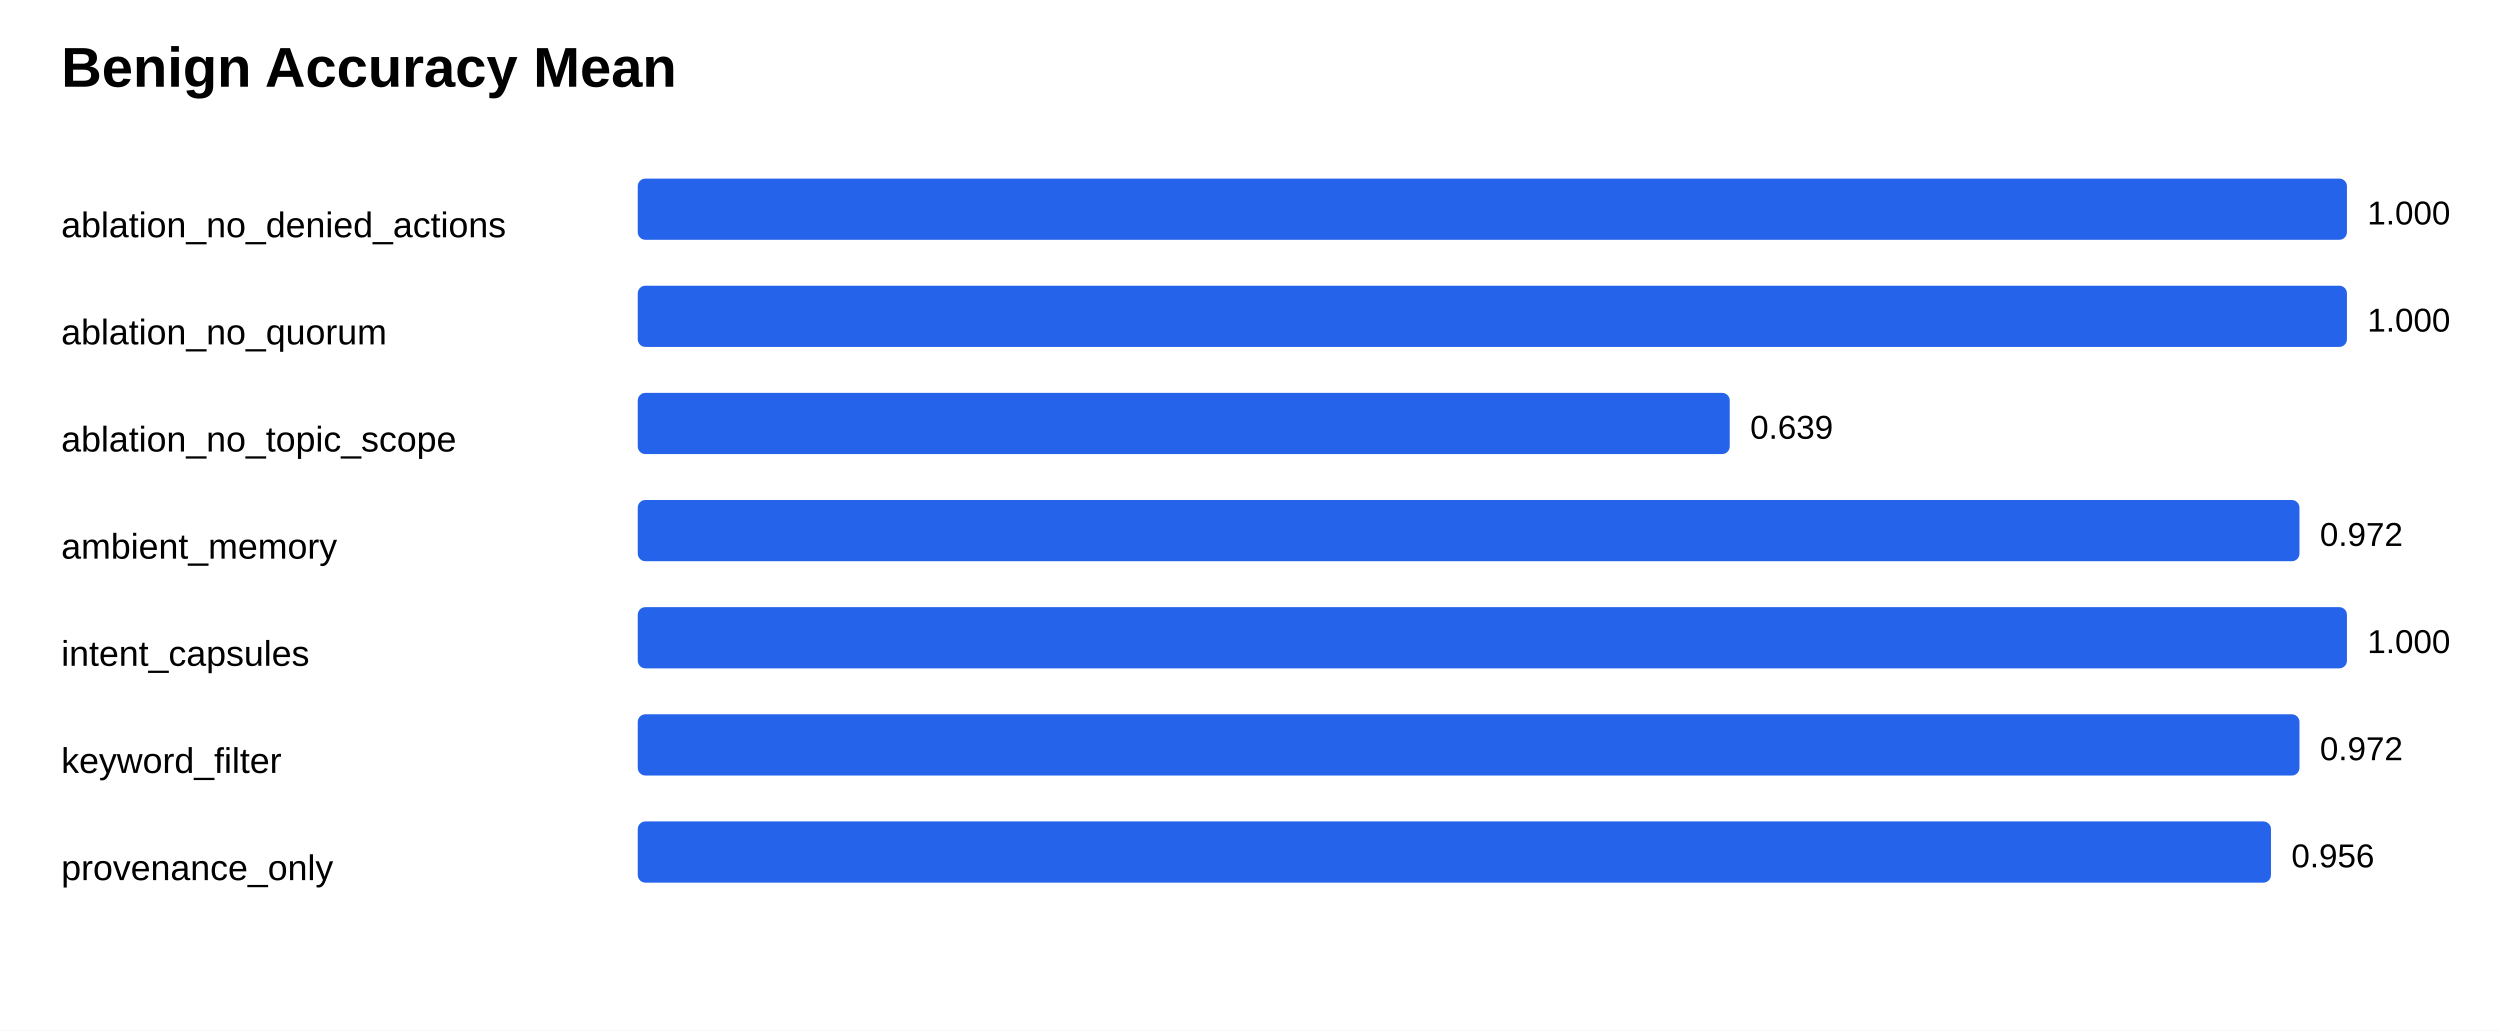
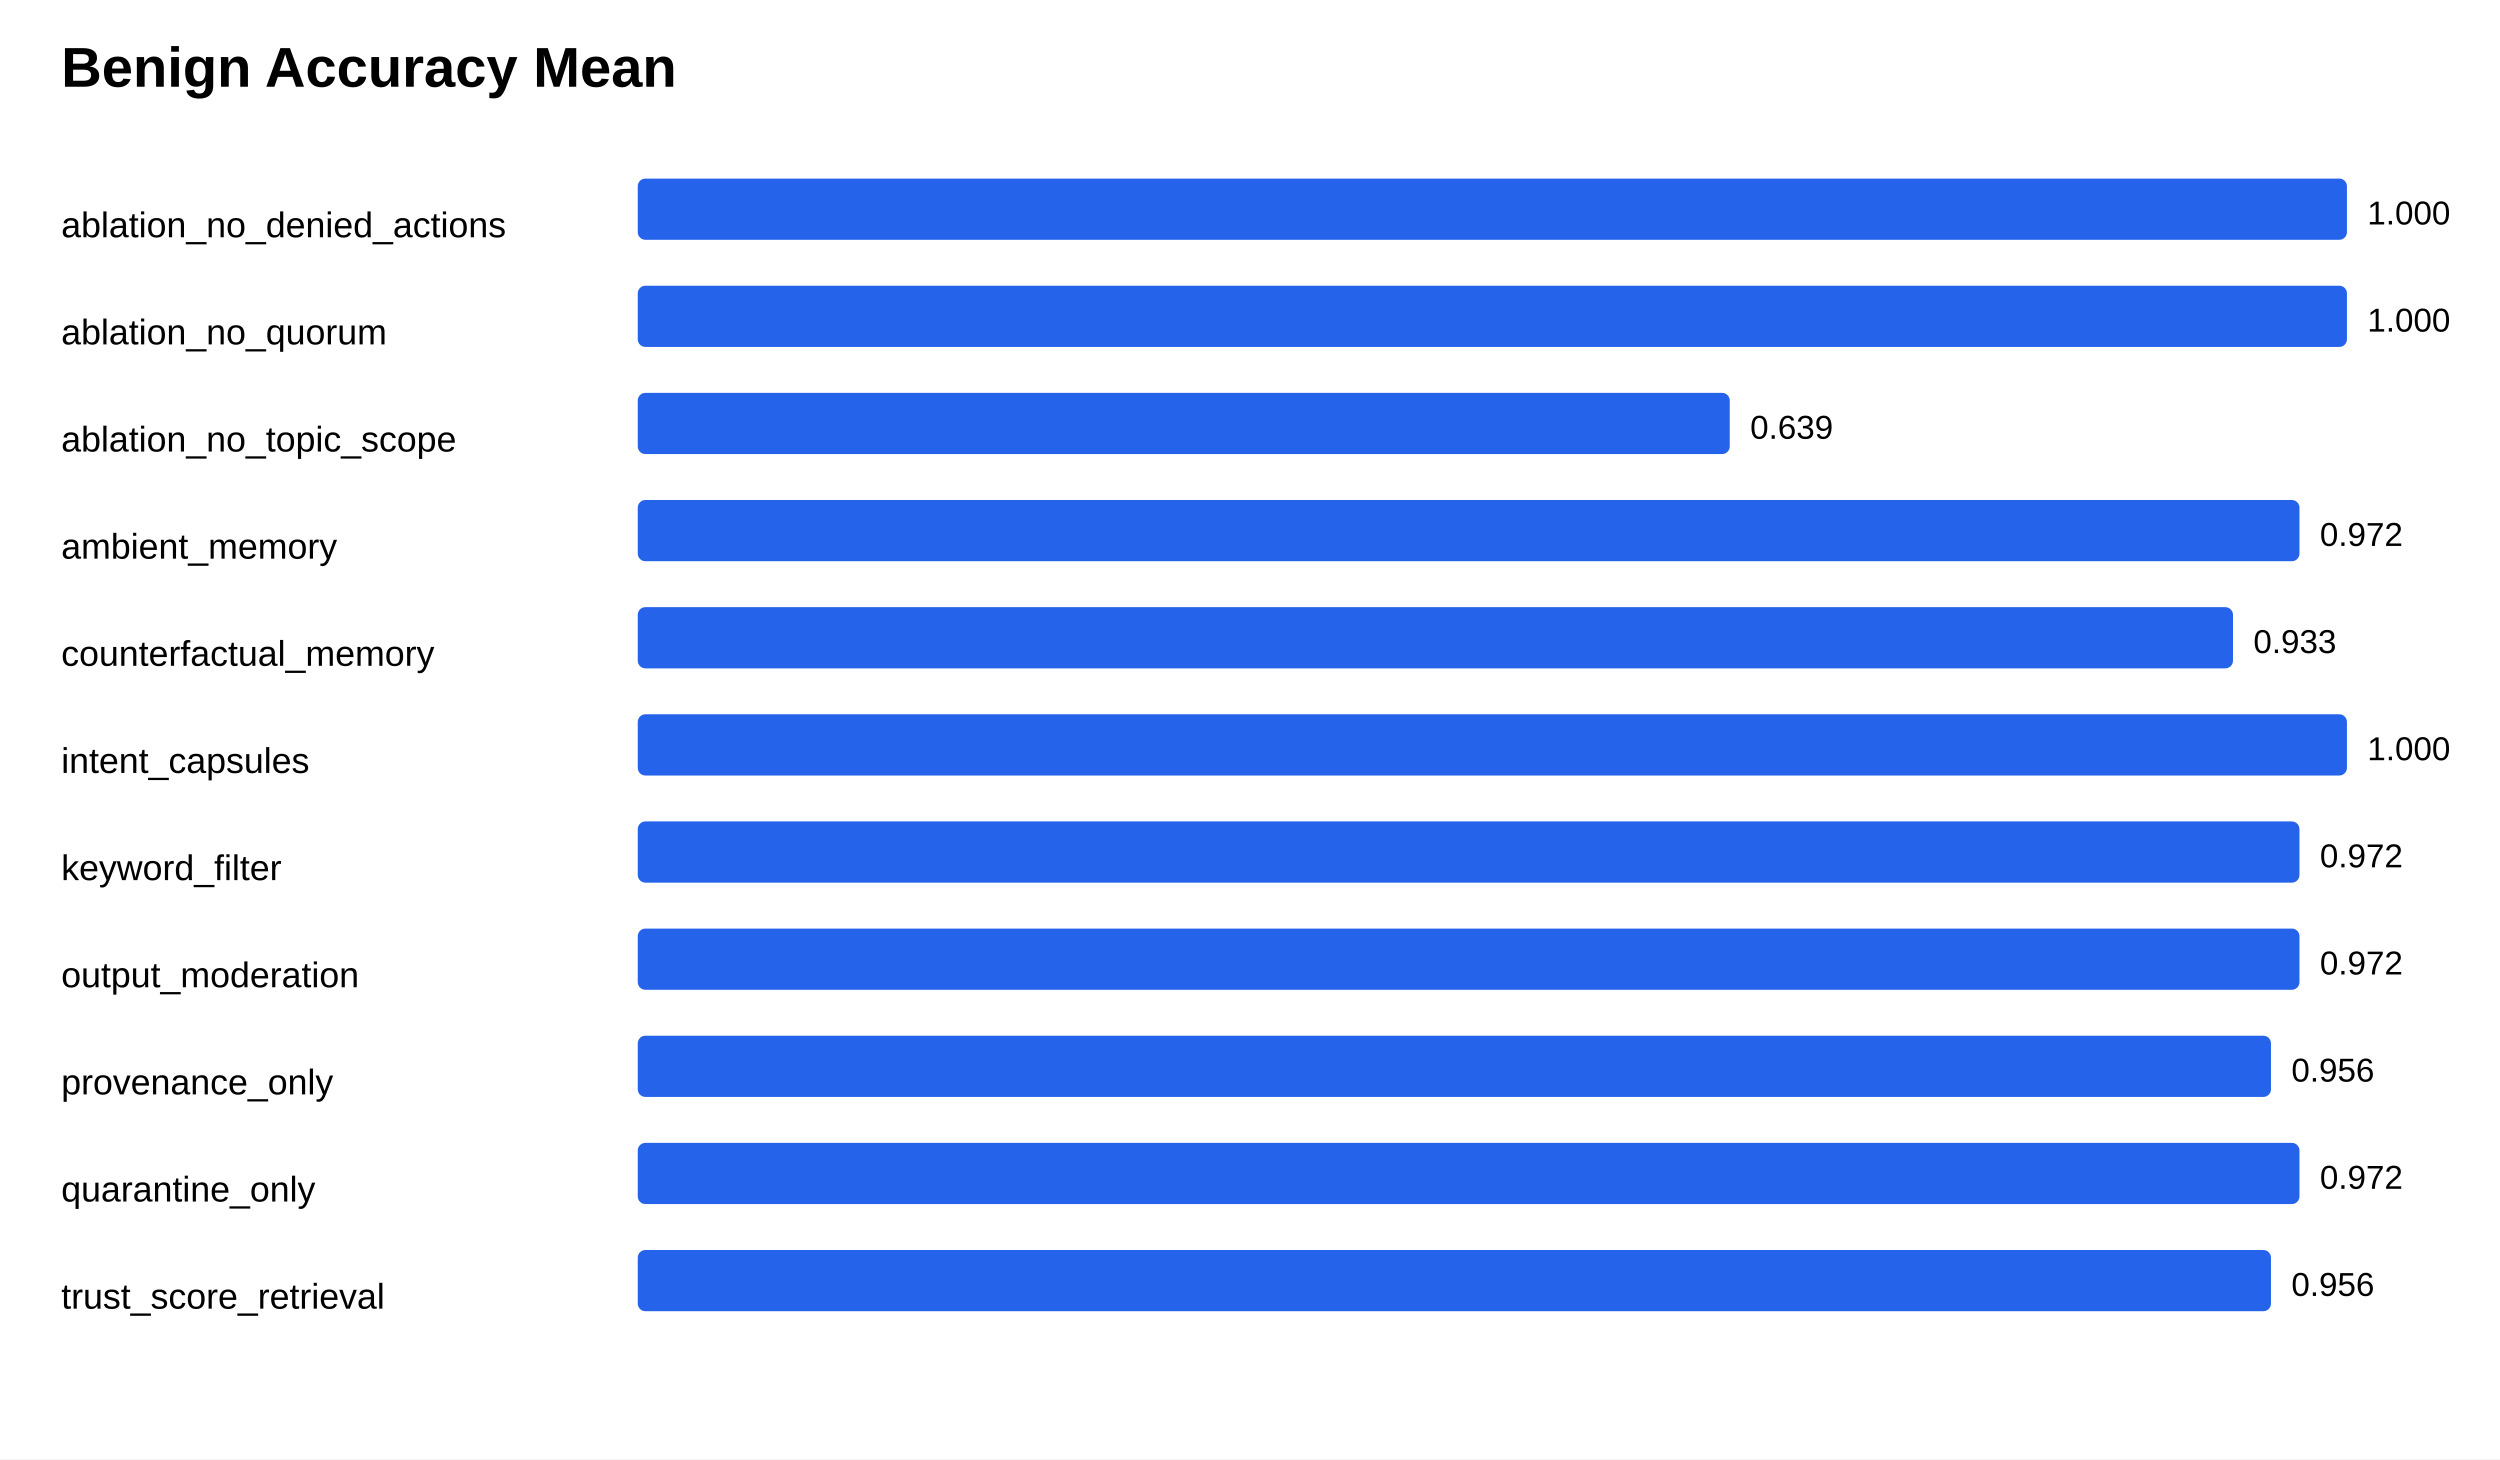
- <svg xmlns="http://www.w3.org/2000/svg" width="980" height="404" viewBox="0 0 980 404">
+ <svg xmlns="http://www.w3.org/2000/svg" width="980" height="572" viewBox="0 0 980 572">
  <rect width="100%" height="100%" fill="white" />
  <text x="24" y="34" font-family="Arial" font-size="22" font-weight="700">Benign Accuracy Mean</text>
  <text x="24" y="93" font-family="Arial" font-size="14">ablation_no_denied_actions</text>
  <rect x="250" y="70" width="670.00" height="24" rx="3" fill="#2563eb" />
  <text x="928.00" y="88" font-family="Arial" font-size="13">1.000</text>
  <text x="24" y="135" font-family="Arial" font-size="14">ablation_no_quorum</text>
  <rect x="250" y="112" width="670.00" height="24" rx="3" fill="#2563eb" />
  <text x="928.00" y="130" font-family="Arial" font-size="13">1.000</text>
  <text x="24" y="177" font-family="Arial" font-size="14">ablation_no_topic_scope</text>
  <rect x="250" y="154" width="428.06" height="24" rx="3" fill="#2563eb" />
  <text x="686.06" y="172" font-family="Arial" font-size="13">0.639</text>
  <text x="24" y="219" font-family="Arial" font-size="14">ambient_memory</text>
  <rect x="250" y="196" width="651.39" height="24" rx="3" fill="#2563eb" />
  <text x="909.39" y="214" font-family="Arial" font-size="13">0.972</text>
-   <text x="24" y="261" font-family="Arial" font-size="14">intent_capsules</text>
-   <rect x="250" y="238" width="670.00" height="24" rx="3" fill="#2563eb" />
-   <text x="928.00" y="256" font-family="Arial" font-size="13">1.000</text>
-   <text x="24" y="303" font-family="Arial" font-size="14">keyword_filter</text>
-   <rect x="250" y="280" width="651.39" height="24" rx="3" fill="#2563eb" />
-   <text x="909.39" y="298" font-family="Arial" font-size="13">0.972</text>
-   <text x="24" y="345" font-family="Arial" font-size="14">provenance_only</text>
-   <rect x="250" y="322" width="640.22" height="24" rx="3" fill="#2563eb" />
-   <text x="898.22" y="340" font-family="Arial" font-size="13">0.956</text>
+   <text x="24" y="261" font-family="Arial" font-size="14">counterfactual_memory</text>
+   <rect x="250" y="238" width="625.33" height="24" rx="3" fill="#2563eb" />
+   <text x="883.33" y="256" font-family="Arial" font-size="13">0.933</text>
+   <text x="24" y="303" font-family="Arial" font-size="14">intent_capsules</text>
+   <rect x="250" y="280" width="670.00" height="24" rx="3" fill="#2563eb" />
+   <text x="928.00" y="298" font-family="Arial" font-size="13">1.000</text>
+   <text x="24" y="345" font-family="Arial" font-size="14">keyword_filter</text>
+   <rect x="250" y="322" width="651.39" height="24" rx="3" fill="#2563eb" />
+   <text x="909.39" y="340" font-family="Arial" font-size="13">0.972</text>
+   <text x="24" y="387" font-family="Arial" font-size="14">output_moderation</text>
+   <rect x="250" y="364" width="651.39" height="24" rx="3" fill="#2563eb" />
+   <text x="909.39" y="382" font-family="Arial" font-size="13">0.972</text>
+   <text x="24" y="429" font-family="Arial" font-size="14">provenance_only</text>
+   <rect x="250" y="406" width="640.22" height="24" rx="3" fill="#2563eb" />
+   <text x="898.22" y="424" font-family="Arial" font-size="13">0.956</text>
+   <text x="24" y="471" font-family="Arial" font-size="14">quarantine_only</text>
+   <rect x="250" y="448" width="651.39" height="24" rx="3" fill="#2563eb" />
+   <text x="909.39" y="466" font-family="Arial" font-size="13">0.972</text>
+   <text x="24" y="513" font-family="Arial" font-size="14">trust_score_retrieval</text>
+   <rect x="250" y="490" width="640.22" height="24" rx="3" fill="#2563eb" />
+   <text x="898.22" y="508" font-family="Arial" font-size="13">0.956</text>
</svg>
